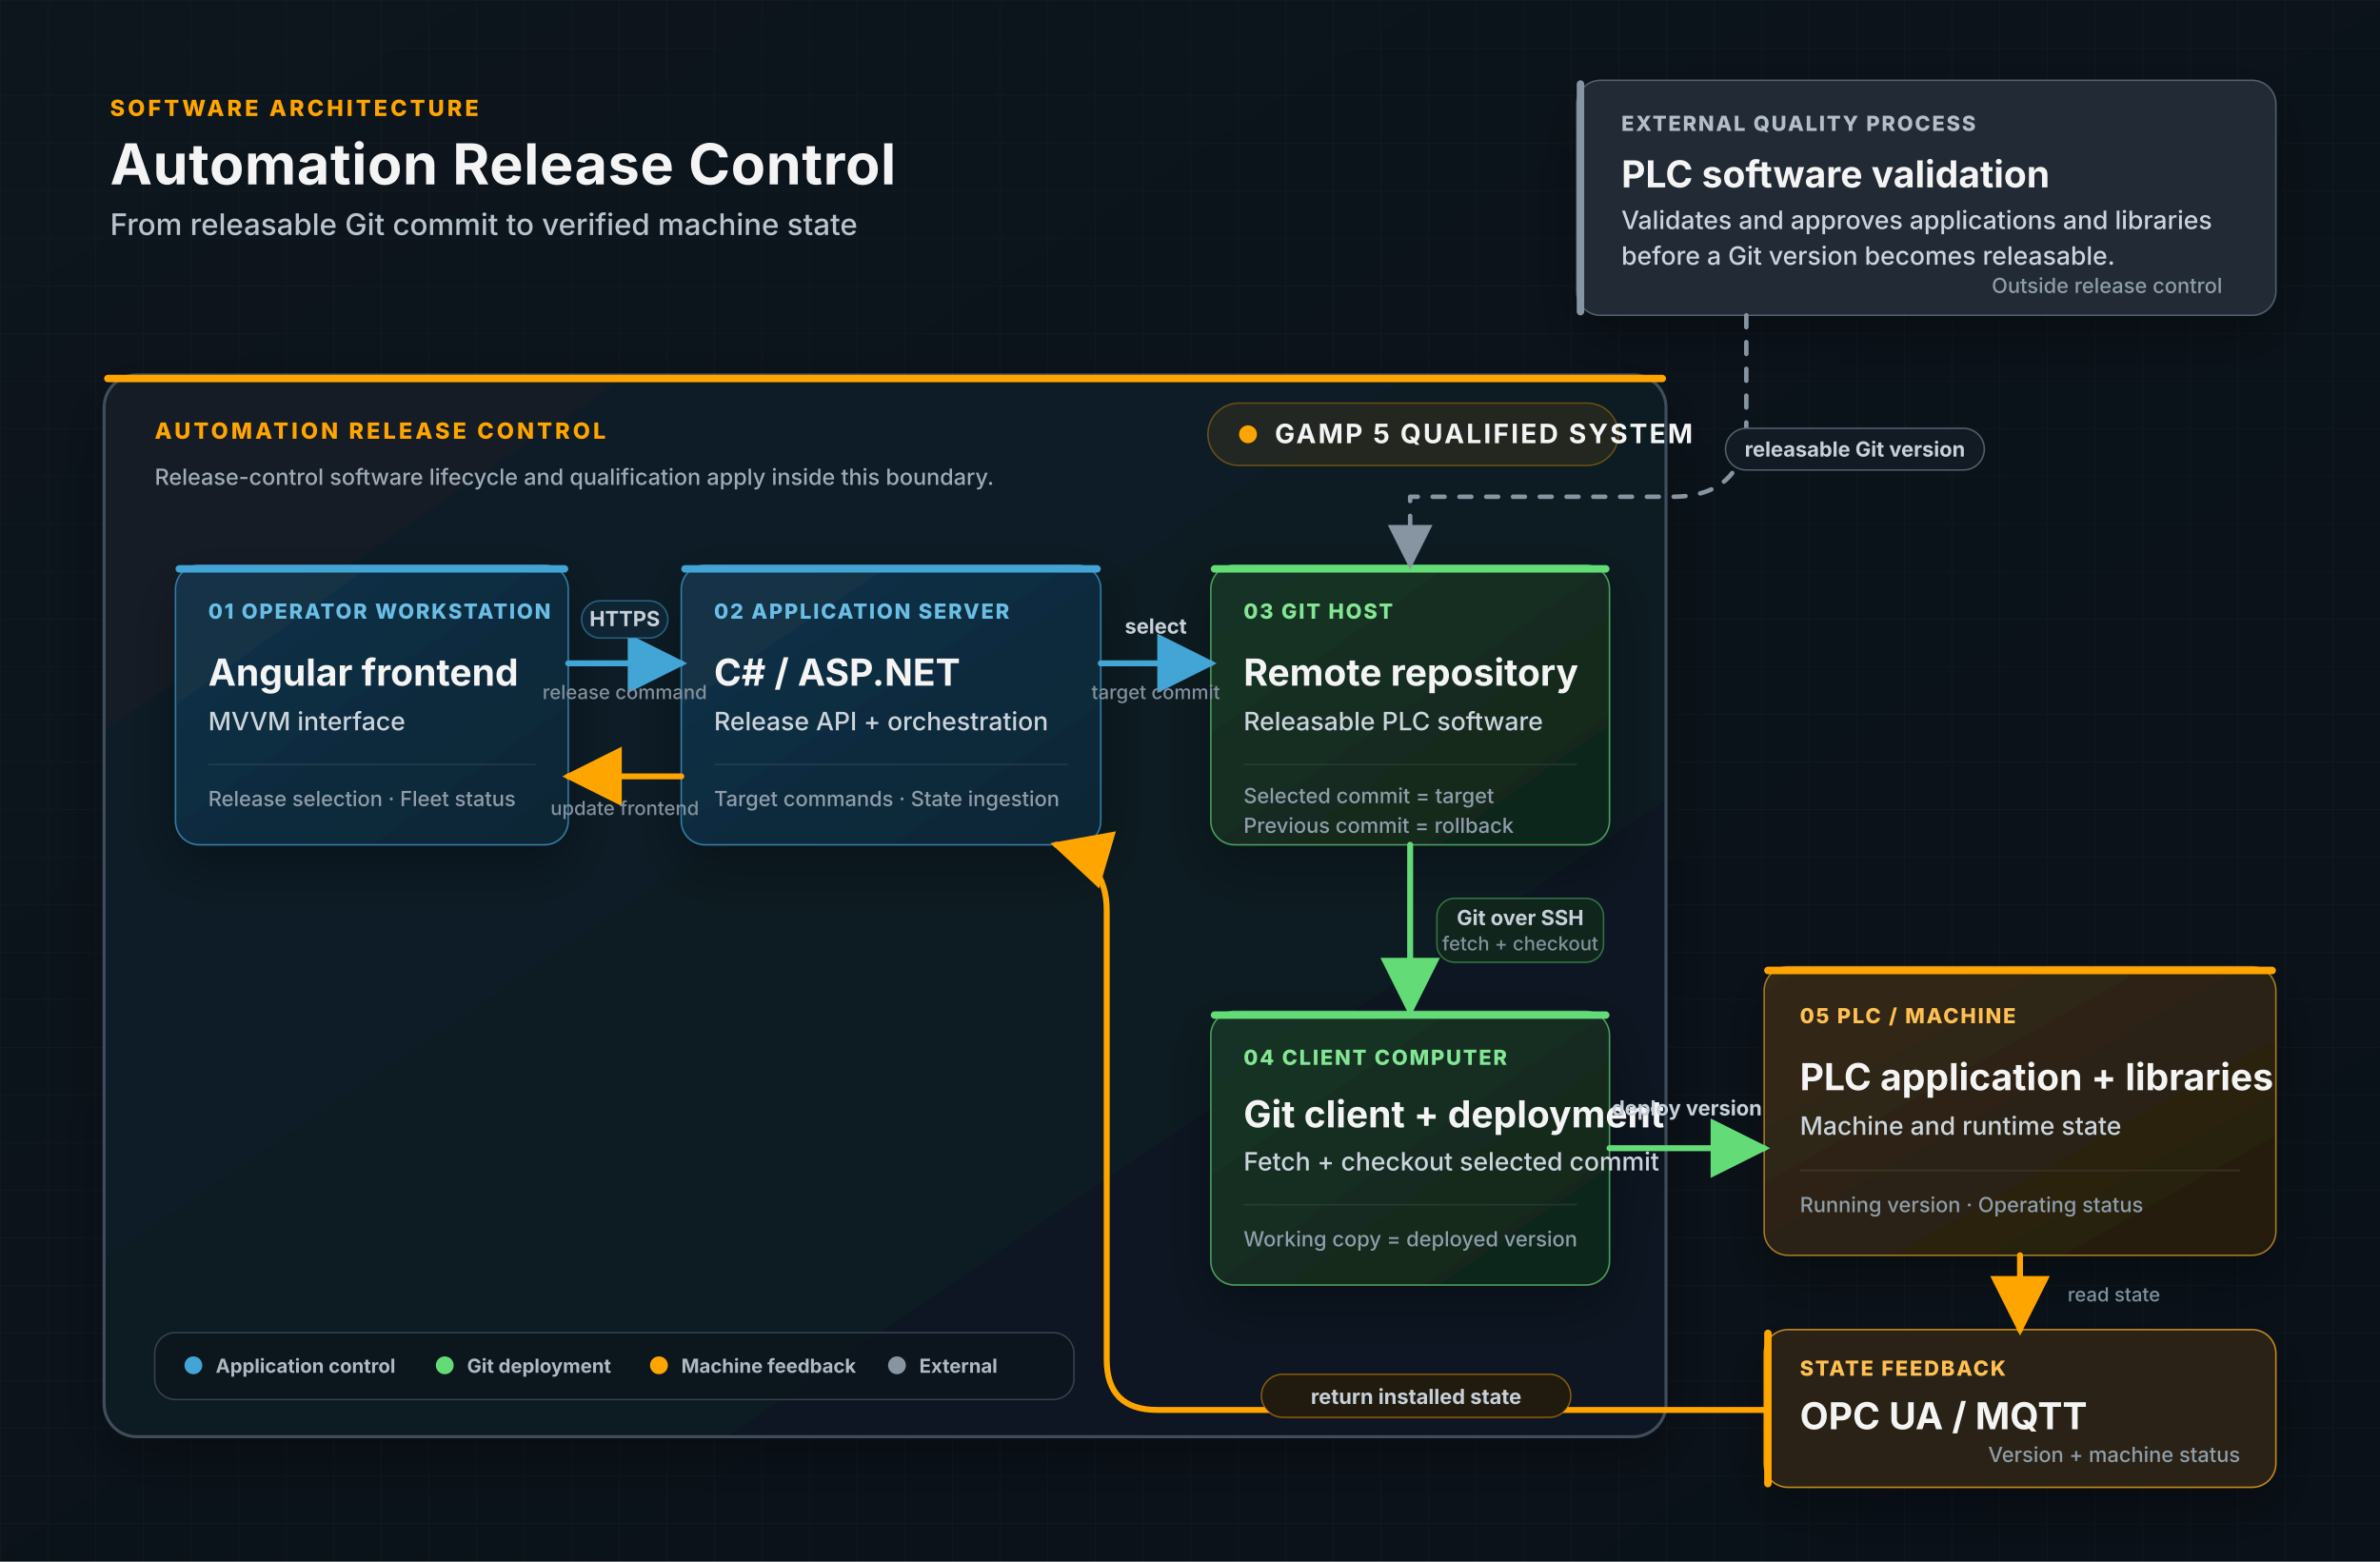
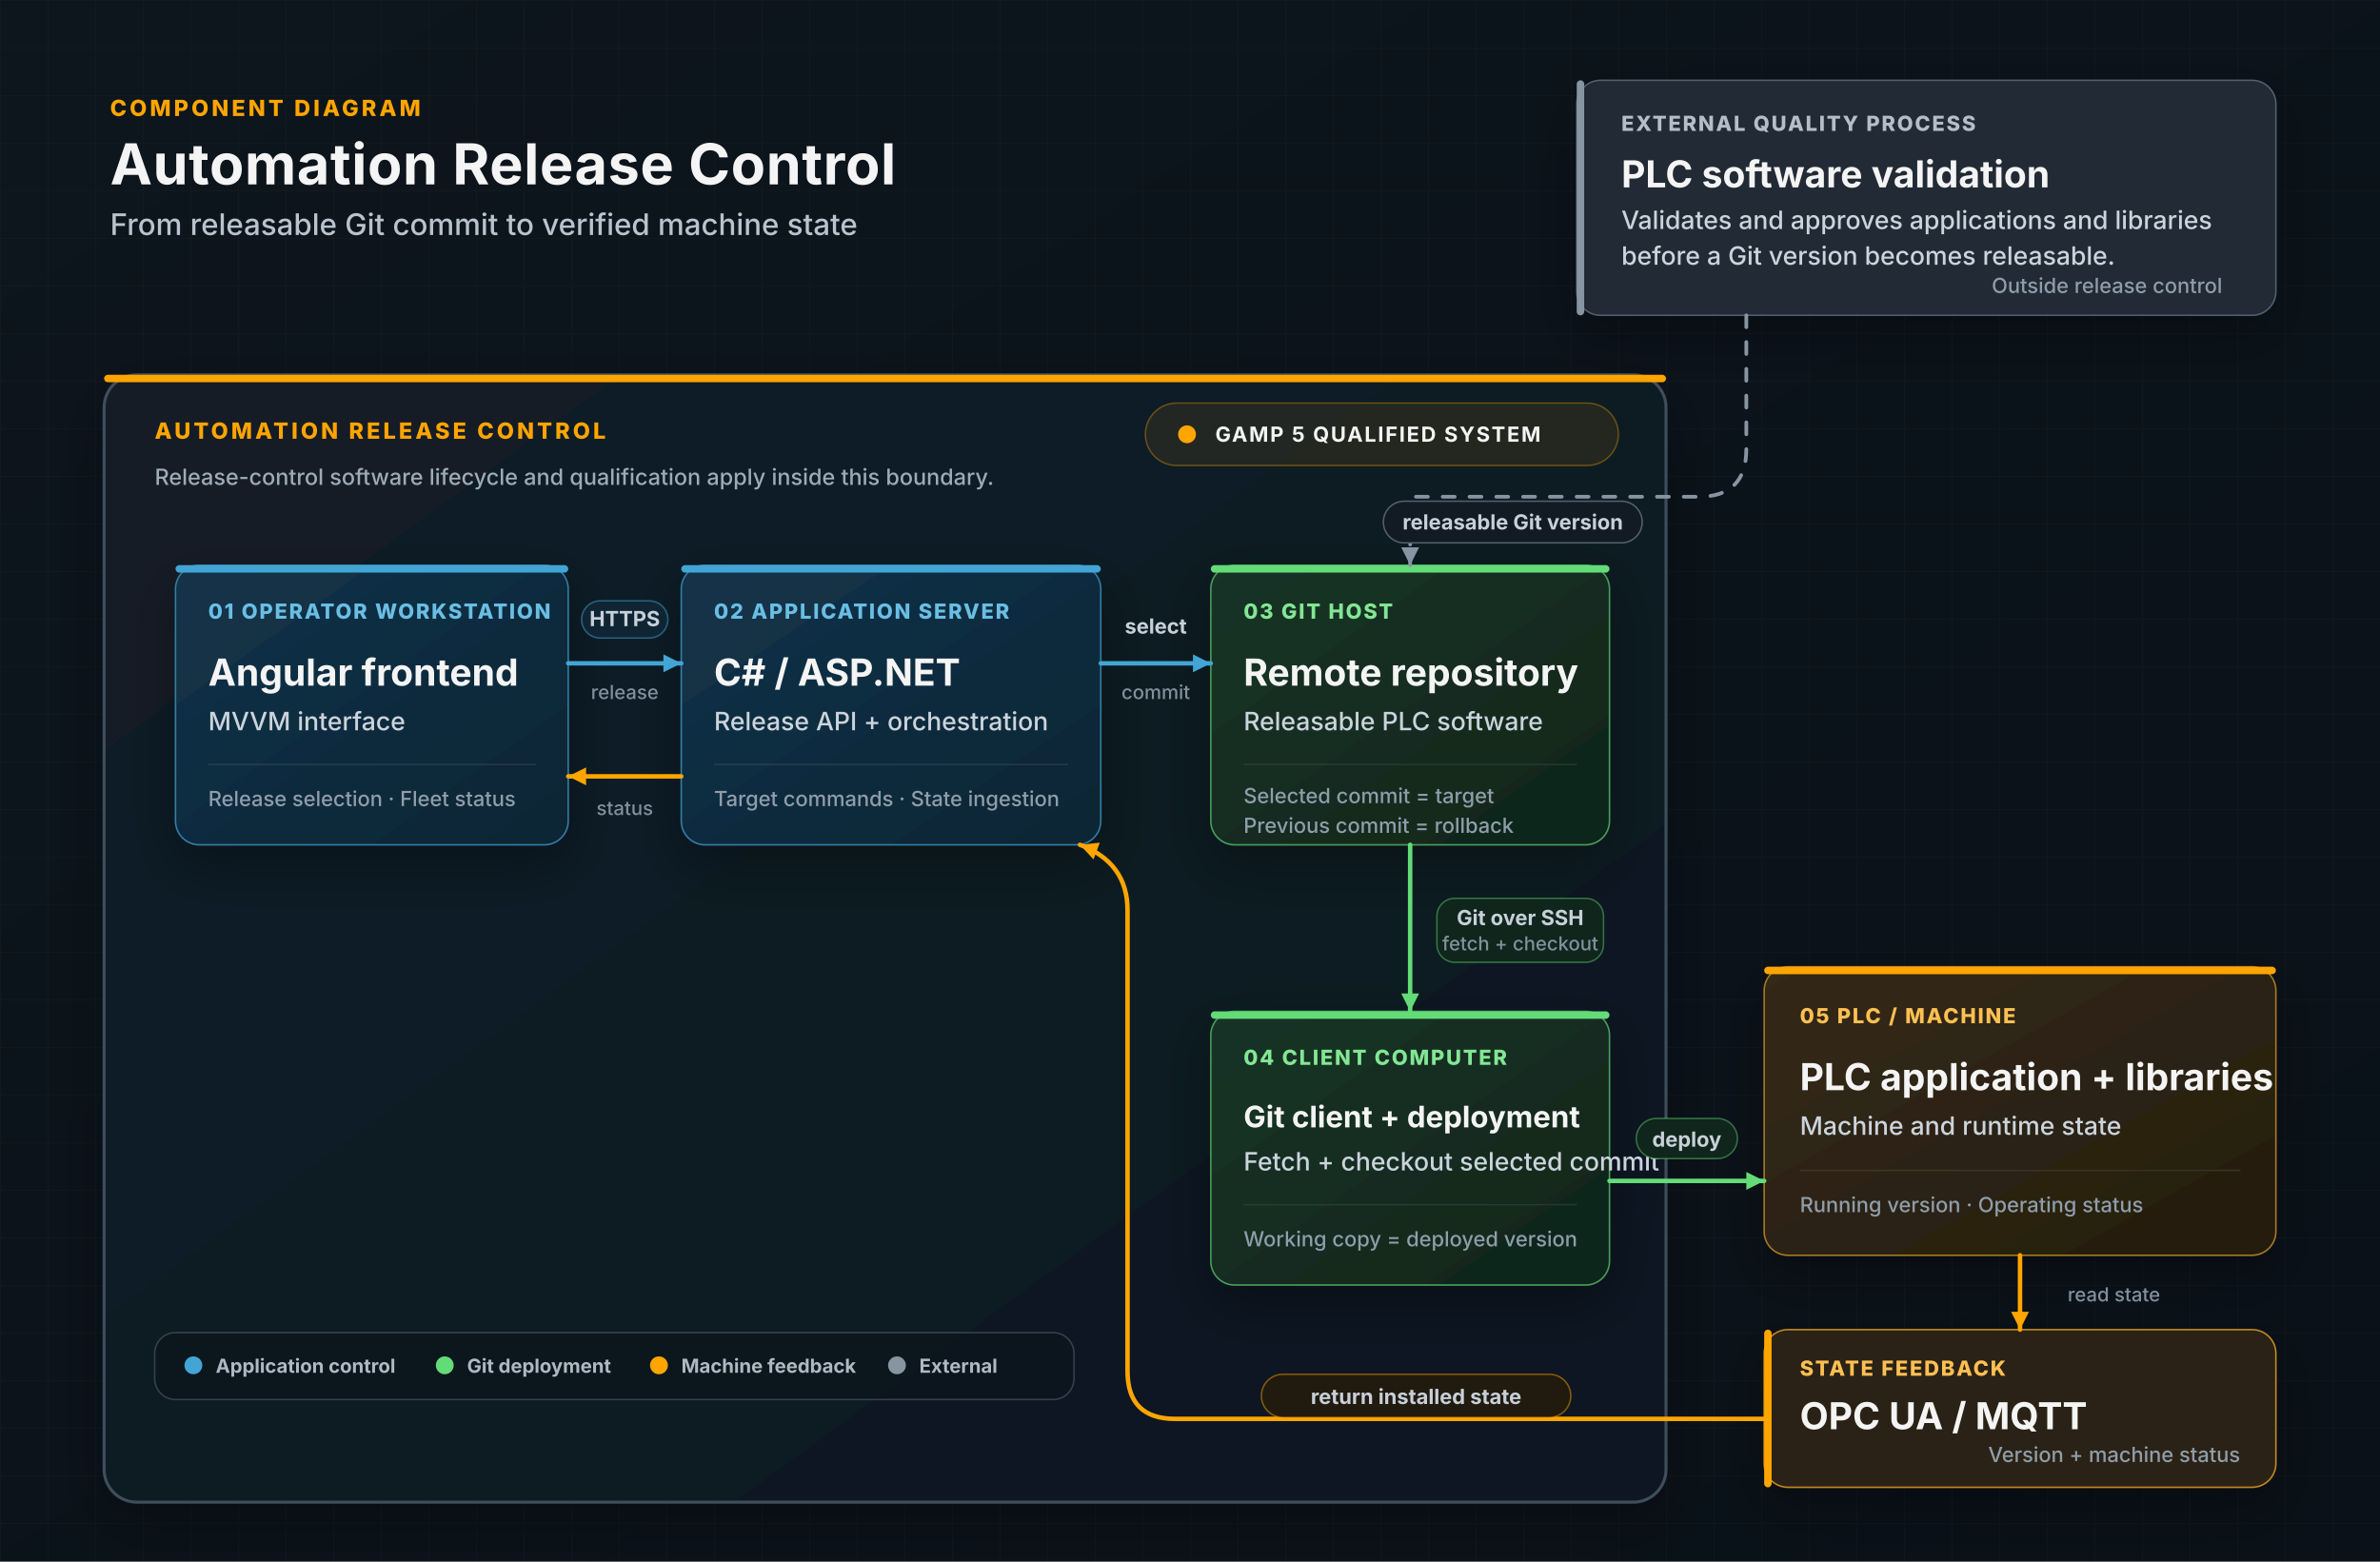
<svg xmlns="http://www.w3.org/2000/svg" width="1600" height="1050" viewBox="0 0 1600 1050" role="img" aria-labelledby="title description">
  <defs>
    <linearGradient id="canvas" x1="0" y1="0" x2="1" y2="1">
      <stop offset="0" stop-color="#0d151d" />
      <stop offset="1" stop-color="#0a1118" />
    </linearGradient>
    <linearGradient id="system" x1="0" y1="0" x2="1" y2="1">
      <stop offset="0" stop-color="#121d27" />
      <stop offset="1" stop-color="#0f1821" />
    </linearGradient>
    <linearGradient id="blue-card" x1="0" y1="0" x2="1" y2="1">
      <stop offset="0" stop-color="#12334a" />
      <stop offset="1" stop-color="#102534" />
    </linearGradient>
    <linearGradient id="green-card" x1="0" y1="0" x2="1" y2="1">
      <stop offset="0" stop-color="#173426" />
      <stop offset="1" stop-color="#10251b" />
    </linearGradient>
    <linearGradient id="orange-card" x1="0" y1="0" x2="1" y2="1">
      <stop offset="0" stop-color="#342914" />
      <stop offset="1" stop-color="#241d10" />
    </linearGradient>
    <pattern id="grid" width="32" height="32" patternUnits="userSpaceOnUse">
      <path d="M32 0H0V32" fill="none" stroke="#ffffff" stroke-opacity="0.025" />
    </pattern>
    <filter id="shadow" x="-20%" y="-20%" width="140%" height="160%">
      <feDropShadow dx="0" dy="14" stdDeviation="18" flood-color="#000000" flood-opacity="0.32" />
    </filter>
-     <marker id="arrow-blue" markerWidth="12" markerHeight="12" refX="10" refY="6" orient="auto" markerUnits="strokeWidth">
-       <path d="M1 1L11 6L1 11Z" fill="#42a5d5" />
+     <marker id="arrow-blue" markerWidth="14" markerHeight="14" refX="13" refY="7" orient="auto" markerUnits="userSpaceOnUse">
+       <path d="M1 1L13 7L1 13Z" fill="#42a5d5" />
    </marker>
-     <marker id="arrow-green" markerWidth="12" markerHeight="12" refX="10" refY="6" orient="auto" markerUnits="strokeWidth">
-       <path d="M1 1L11 6L1 11Z" fill="#63dc78" />
+     <marker id="arrow-green" markerWidth="14" markerHeight="14" refX="13" refY="7" orient="auto" markerUnits="userSpaceOnUse">
+       <path d="M1 1L13 7L1 13Z" fill="#63dc78" />
    </marker>
-     <marker id="arrow-orange" markerWidth="12" markerHeight="12" refX="10" refY="6" orient="auto" markerUnits="strokeWidth">
-       <path d="M1 1L11 6L1 11Z" fill="#ffa500" />
+     <marker id="arrow-orange" markerWidth="14" markerHeight="14" refX="13" refY="7" orient="auto" markerUnits="userSpaceOnUse">
+       <path d="M1 1L13 7L1 13Z" fill="#ffa500" />
    </marker>
-     <marker id="arrow-muted" markerWidth="12" markerHeight="12" refX="10" refY="6" orient="auto" markerUnits="strokeWidth">
-       <path d="M1 1L11 6L1 11Z" fill="#8795a3" />
+     <marker id="arrow-muted" markerWidth="14" markerHeight="14" refX="13" refY="7" orient="auto" markerUnits="userSpaceOnUse">
+       <path d="M1 1L13 7L1 13Z" fill="#8795a3" />
    </marker>
    <style>
            text { font-family: Inter, Arial, sans-serif; }
            .eyebrow { font-size: 15px; font-weight: 800; letter-spacing: 2px; }
            .title { fill: #f4f4f4; font-size: 38px; font-weight: 750; letter-spacing: 0.4px; }
            .subtitle { fill: #b8c3ce; font-size: 20px; font-weight: 500; }
            .boundary-title { fill: #f4f4f4; font-size: 18px; font-weight: 750; letter-spacing: 1.4px; }
+             .badge-text { fill: #f4f4f4; font-size: 14px; font-weight: 750; letter-spacing: 1.1px; }
            .boundary-copy { fill: #9eabb7; font-size: 15px; font-weight: 500; }
            .card-kicker { font-size: 14px; font-weight: 800; letter-spacing: 1.15px; }
            .card-title { fill: #f4f4f4; font-size: 25px; font-weight: 750; }
+             .card-title-small { fill: #f4f4f4; font-size: 20px; font-weight: 750; }
            .card-copy { fill: #cbd4dc; font-size: 17px; font-weight: 500; }
            .card-detail { fill: #8f9daa; font-size: 14px; font-weight: 500; }
            .path-label { fill: #c7d0d9; font-size: 14px; font-weight: 700; }
            .path-note { fill: #82909d; font-size: 13px; font-weight: 500; }
            .legend { fill: #aeb9c4; font-size: 13px; font-weight: 650; }
        </style>
  </defs>
  <rect width="1600" height="1050" fill="url(#canvas)" />
  <rect width="1600" height="1050" fill="url(#grid)" />
  <g aria-label="Diagram title">
-     <text x="74" y="78" fill="#ffa500" class="eyebrow">SOFTWARE ARCHITECTURE</text>
+     <text x="74" y="78" fill="#ffa500" class="eyebrow">COMPONENT DIAGRAM</text>
    <text x="74" y="124" class="title">Automation Release Control</text>
    <text x="74" y="158" class="subtitle">From releasable Git commit to verified machine state</text>
  </g>
  <g aria-label="External quality process" filter="url(#shadow)">
    <rect x="1060" y="54" width="470" height="158" rx="16" fill="#202a34" stroke="#52606d" />
    <rect x="1060" y="54" width="5" height="158" rx="2.5" fill="#8795a3" />
    <text x="1090" y="88" fill="#b4bec8" class="card-kicker">EXTERNAL QUALITY PROCESS</text>
    <text x="1090" y="126" class="card-title" font-size="23">PLC software validation</text>
    <text x="1090" y="154" class="card-copy" font-size="16">Validates and approves applications and libraries</text>
    <text x="1090" y="178" class="card-copy" font-size="16">before a Git version becomes releasable.</text>
    <text x="1494" y="197" text-anchor="end" class="card-detail">Outside release control</text>
  </g>
  <g aria-label="Automation Release Control system boundary">
-     <rect x="70" y="252" width="1050" height="714" rx="22" fill="url(#system)" stroke="#3f4e5c" stroke-width="2" filter="url(#shadow)" />
+     <rect x="70" y="252" width="1050" height="758" rx="22" fill="url(#system)" stroke="#3f4e5c" stroke-width="2" filter="url(#shadow)" />
    <rect x="70" y="252" width="1050" height="5" rx="2.5" fill="#ffa500" />
    <text x="104" y="295" fill="#ffa500" class="eyebrow">AUTOMATION RELEASE CONTROL</text>
-     <rect x="812" y="271" width="276" height="42" rx="21" fill="#ffa500" fill-opacity="0.09" stroke="#ffa500" stroke-opacity="0.35" />
-     <circle cx="839" cy="292" r="6" fill="#ffa500" />
-     <text x="857" y="298" class="boundary-title" font-size="15">GAMP 5 QUALIFIED SYSTEM</text>
+     <rect x="770" y="271" width="318" height="42" rx="21" fill="#ffa500" fill-opacity="0.09" stroke="#ffa500" stroke-opacity="0.35" />
+     <circle cx="798" cy="292" r="6" fill="#ffa500" />
+     <text x="817" y="297" class="badge-text">GAMP 5 QUALIFIED SYSTEM</text>
    <text x="104" y="326" class="boundary-copy">Release-control software lifecycle and qualification apply inside this boundary.</text>
  </g>
  <g aria-label="Operator workstation" filter="url(#shadow)">
    <rect x="118" y="380" width="264" height="188" rx="16" fill="url(#blue-card)" stroke="#347da5" />
    <rect x="118" y="380" width="264" height="5" rx="2.5" fill="#42a5d5" />
    <text x="140" y="416" fill="#69bee5" class="card-kicker">01  OPERATOR WORKSTATION</text>
    <text x="140" y="461" class="card-title">Angular frontend</text>
    <text x="140" y="491" class="card-copy">MVVM interface</text>
    <line x1="140" y1="514" x2="360" y2="514" stroke="#ffffff" stroke-opacity="0.08" />
    <text x="140" y="542" class="card-detail">Release selection  ·  Fleet status</text>
  </g>
  <g aria-label="Application server" filter="url(#shadow)">
    <rect x="458" y="380" width="282" height="188" rx="16" fill="url(#blue-card)" stroke="#347da5" />
    <rect x="458" y="380" width="282" height="5" rx="2.5" fill="#42a5d5" />
    <text x="480" y="416" fill="#69bee5" class="card-kicker">02  APPLICATION SERVER</text>
    <text x="480" y="461" class="card-title">C# / ASP.NET</text>
    <text x="480" y="491" class="card-copy">Release API + orchestration</text>
    <line x1="480" y1="514" x2="718" y2="514" stroke="#ffffff" stroke-opacity="0.08" />
    <text x="480" y="542" class="card-detail">Target commands  ·  State ingestion</text>
  </g>
  <g aria-label="Git host" filter="url(#shadow)">
    <rect x="814" y="380" width="268" height="188" rx="16" fill="url(#green-card)" stroke="#4a9f5c" />
    <rect x="814" y="380" width="268" height="5" rx="2.5" fill="#63dc78" />
    <text x="836" y="416" fill="#83e694" class="card-kicker">03  GIT HOST</text>
    <text x="836" y="461" class="card-title">Remote repository</text>
    <text x="836" y="491" class="card-copy">Releasable PLC software</text>
    <line x1="836" y1="514" x2="1060" y2="514" stroke="#ffffff" stroke-opacity="0.08" />
    <text x="836" y="540" class="card-detail">Selected commit = target</text>
    <text x="836" y="560" class="card-detail">Previous commit = rollback</text>
  </g>
  <g aria-label="Client computer" filter="url(#shadow)">
    <rect x="814" y="680" width="268" height="184" rx="16" fill="url(#green-card)" stroke="#4a9f5c" />
    <rect x="814" y="680" width="268" height="5" rx="2.5" fill="#63dc78" />
    <text x="836" y="716" fill="#83e694" class="card-kicker">04  CLIENT COMPUTER</text>
-     <text x="836" y="758" class="card-title" font-size="23">Git client + deployment</text>
+     <text x="836" y="758" class="card-title-small">Git client + deployment</text>
    <text x="836" y="787" class="card-copy">Fetch + checkout selected commit</text>
    <line x1="836" y1="810" x2="1060" y2="810" stroke="#ffffff" stroke-opacity="0.08" />
    <text x="836" y="838" class="card-detail">Working copy = deployed version</text>
  </g>
  <g aria-label="PLC and machine" filter="url(#shadow)">
    <rect x="1186" y="650" width="344" height="194" rx="16" fill="url(#orange-card)" stroke="#a97a24" />
    <rect x="1186" y="650" width="344" height="5" rx="2.5" fill="#ffa500" />
    <text x="1210" y="688" fill="#ffc052" class="card-kicker">05  PLC / MACHINE</text>
    <text x="1210" y="733" class="card-title">PLC application + libraries</text>
    <text x="1210" y="763" class="card-copy">Machine and runtime state</text>
    <line x1="1210" y1="787" x2="1506" y2="787" stroke="#ffffff" stroke-opacity="0.08" />
    <text x="1210" y="815" class="card-detail">Running version  ·  Operating status</text>
  </g>
  <g aria-label="State feedback protocol" filter="url(#shadow)">
    <rect x="1186" y="894" width="344" height="106" rx="16" fill="#2b2313" stroke="#c48a20" />
    <rect x="1186" y="894" width="5" height="106" rx="2.5" fill="#ffa500" />
    <text x="1210" y="925" fill="#ffc052" class="card-kicker">STATE FEEDBACK</text>
    <text x="1210" y="961" class="card-title" font-size="23">OPC UA / MQTT</text>
    <text x="1506" y="983" text-anchor="end" class="card-detail">Version + machine status</text>
  </g>
  <g aria-label="Control path" fill="none" stroke-linecap="round" stroke-linejoin="round">
-     <path d="M382 446H458" stroke="#42a5d5" stroke-width="4" marker-end="url(#arrow-blue)" />
+     <path d="M382 446H458" stroke="#42a5d5" stroke-width="3" marker-end="url(#arrow-blue)" />
    <rect x="391" y="404" width="58" height="25" rx="12.5" fill="#102534" stroke="#42a5d5" stroke-opacity="0.5" />
    <text x="420" y="421" text-anchor="middle" class="path-label" fill="#8dd3f2">HTTPS</text>
-     <text x="420" y="470" text-anchor="middle" class="path-note">release command</text>
-     <path d="M740 446H814" stroke="#42a5d5" stroke-width="4" marker-end="url(#arrow-blue)" />
+     <text x="420" y="470" text-anchor="middle" class="path-note">release</text>
+     <path d="M740 446H814" stroke="#42a5d5" stroke-width="3" marker-end="url(#arrow-blue)" />
    <text x="777" y="426" text-anchor="middle" class="path-label">select</text>
-     <text x="777" y="470" text-anchor="middle" class="path-note">target commit</text>
+     <text x="777" y="470" text-anchor="middle" class="path-note">commit</text>
  </g>
  <g aria-label="Git deployment path" fill="none" stroke-linecap="round" stroke-linejoin="round">
-     <path d="M948 568V680" stroke="#63dc78" stroke-width="4" marker-end="url(#arrow-green)" />
+     <path d="M948 568V680" stroke="#63dc78" stroke-width="3" marker-end="url(#arrow-green)" />
    <rect x="966" y="604" width="112" height="43" rx="12" fill="#10251b" stroke="#63dc78" stroke-opacity="0.45" />
    <text x="1022" y="622" text-anchor="middle" class="path-label" fill="#93eba2">Git over SSH</text>
    <text x="1022" y="639" text-anchor="middle" class="path-note">fetch + checkout</text>
-     <path d="M1082 772H1186" stroke="#63dc78" stroke-width="4" marker-end="url(#arrow-green)" />
-     <text x="1134" y="750" text-anchor="middle" class="path-label">deploy version</text>
+     <path d="M1082 794H1186" stroke="#63dc78" stroke-width="3" marker-end="url(#arrow-green)" />
+     <rect x="1100" y="752" width="68" height="27" rx="13.5" fill="#10251b" stroke="#63dc78" stroke-opacity="0.45" />
+     <text x="1134" y="771" text-anchor="middle" class="path-label" fill="#93eba2">deploy</text>
  </g>
  <g aria-label="External validation boundary" fill="none" stroke-linecap="round" stroke-linejoin="round">
-     <path d="M1174 212V284Q1174 334 1124 334H948V380" stroke="#8795a3" stroke-width="3" stroke-dasharray="8 10" marker-end="url(#arrow-muted)" />
-     <rect x="1160" y="288" width="174" height="28" rx="14" fill="#121b24" stroke="#52606d" />
-     <text x="1247" y="307" text-anchor="middle" class="path-label">releasable Git version</text>
+     <path d="M1174 212V302Q1174 334 1142 334H948V380" stroke="#8795a3" stroke-width="2.5" stroke-dasharray="8 10" marker-end="url(#arrow-muted)" />
+     <rect x="930" y="337" width="174" height="28" rx="14" fill="#121b24" stroke="#52606d" />
+     <text x="1017" y="356" text-anchor="middle" class="path-label">releasable Git version</text>
  </g>
  <g aria-label="Machine-state feedback path" fill="none" stroke-linecap="round" stroke-linejoin="round">
-     <path d="M1358 844V894" stroke="#ffa500" stroke-width="4" marker-end="url(#arrow-orange)" />
+     <path d="M1358 844V894" stroke="#ffa500" stroke-width="3" marker-end="url(#arrow-orange)" />
    <text x="1390" y="875" class="path-note">read state</text>
-     <path d="M1186 948H778Q744 948 744 914V612Q744 578 710 568" stroke="#ffa500" stroke-width="4" marker-end="url(#arrow-orange)" />
+     <path d="M1186 954H790Q758 954 758 922V612Q758 580 726 568" stroke="#ffa500" stroke-width="3" marker-end="url(#arrow-orange)" />
    <rect x="848" y="924" width="208" height="29" rx="14.5" fill="#211a0e" stroke="#ffa500" stroke-opacity="0.48" />
    <text x="952" y="944" text-anchor="middle" class="path-label" fill="#ffd07a">return installed state</text>
-     <path d="M458 522H382" stroke="#ffa500" stroke-width="4" marker-end="url(#arrow-orange)" />
-     <text x="420" y="548" text-anchor="middle" class="path-note">update frontend</text>
+     <path d="M458 522H382" stroke="#ffa500" stroke-width="3" marker-end="url(#arrow-orange)" />
+     <text x="420" y="548" text-anchor="middle" class="path-note">status</text>
  </g>
  <g aria-label="Legend">
    <rect x="104" y="896" width="618" height="45" rx="14" fill="#0d151d" fill-opacity="0.82" stroke="#34424f" />
    <circle cx="130" cy="918" r="6" fill="#42a5d5" />
    <text x="145" y="923" class="legend">Application control</text>
    <circle cx="299" cy="918" r="6" fill="#63dc78" />
    <text x="314" y="923" class="legend">Git deployment</text>
    <circle cx="443" cy="918" r="6" fill="#ffa500" />
    <text x="458" y="923" class="legend">Machine feedback</text>
    <circle cx="603" cy="918" r="6" fill="#8795a3" />
    <text x="618" y="923" class="legend">External</text>
  </g>
</svg>
